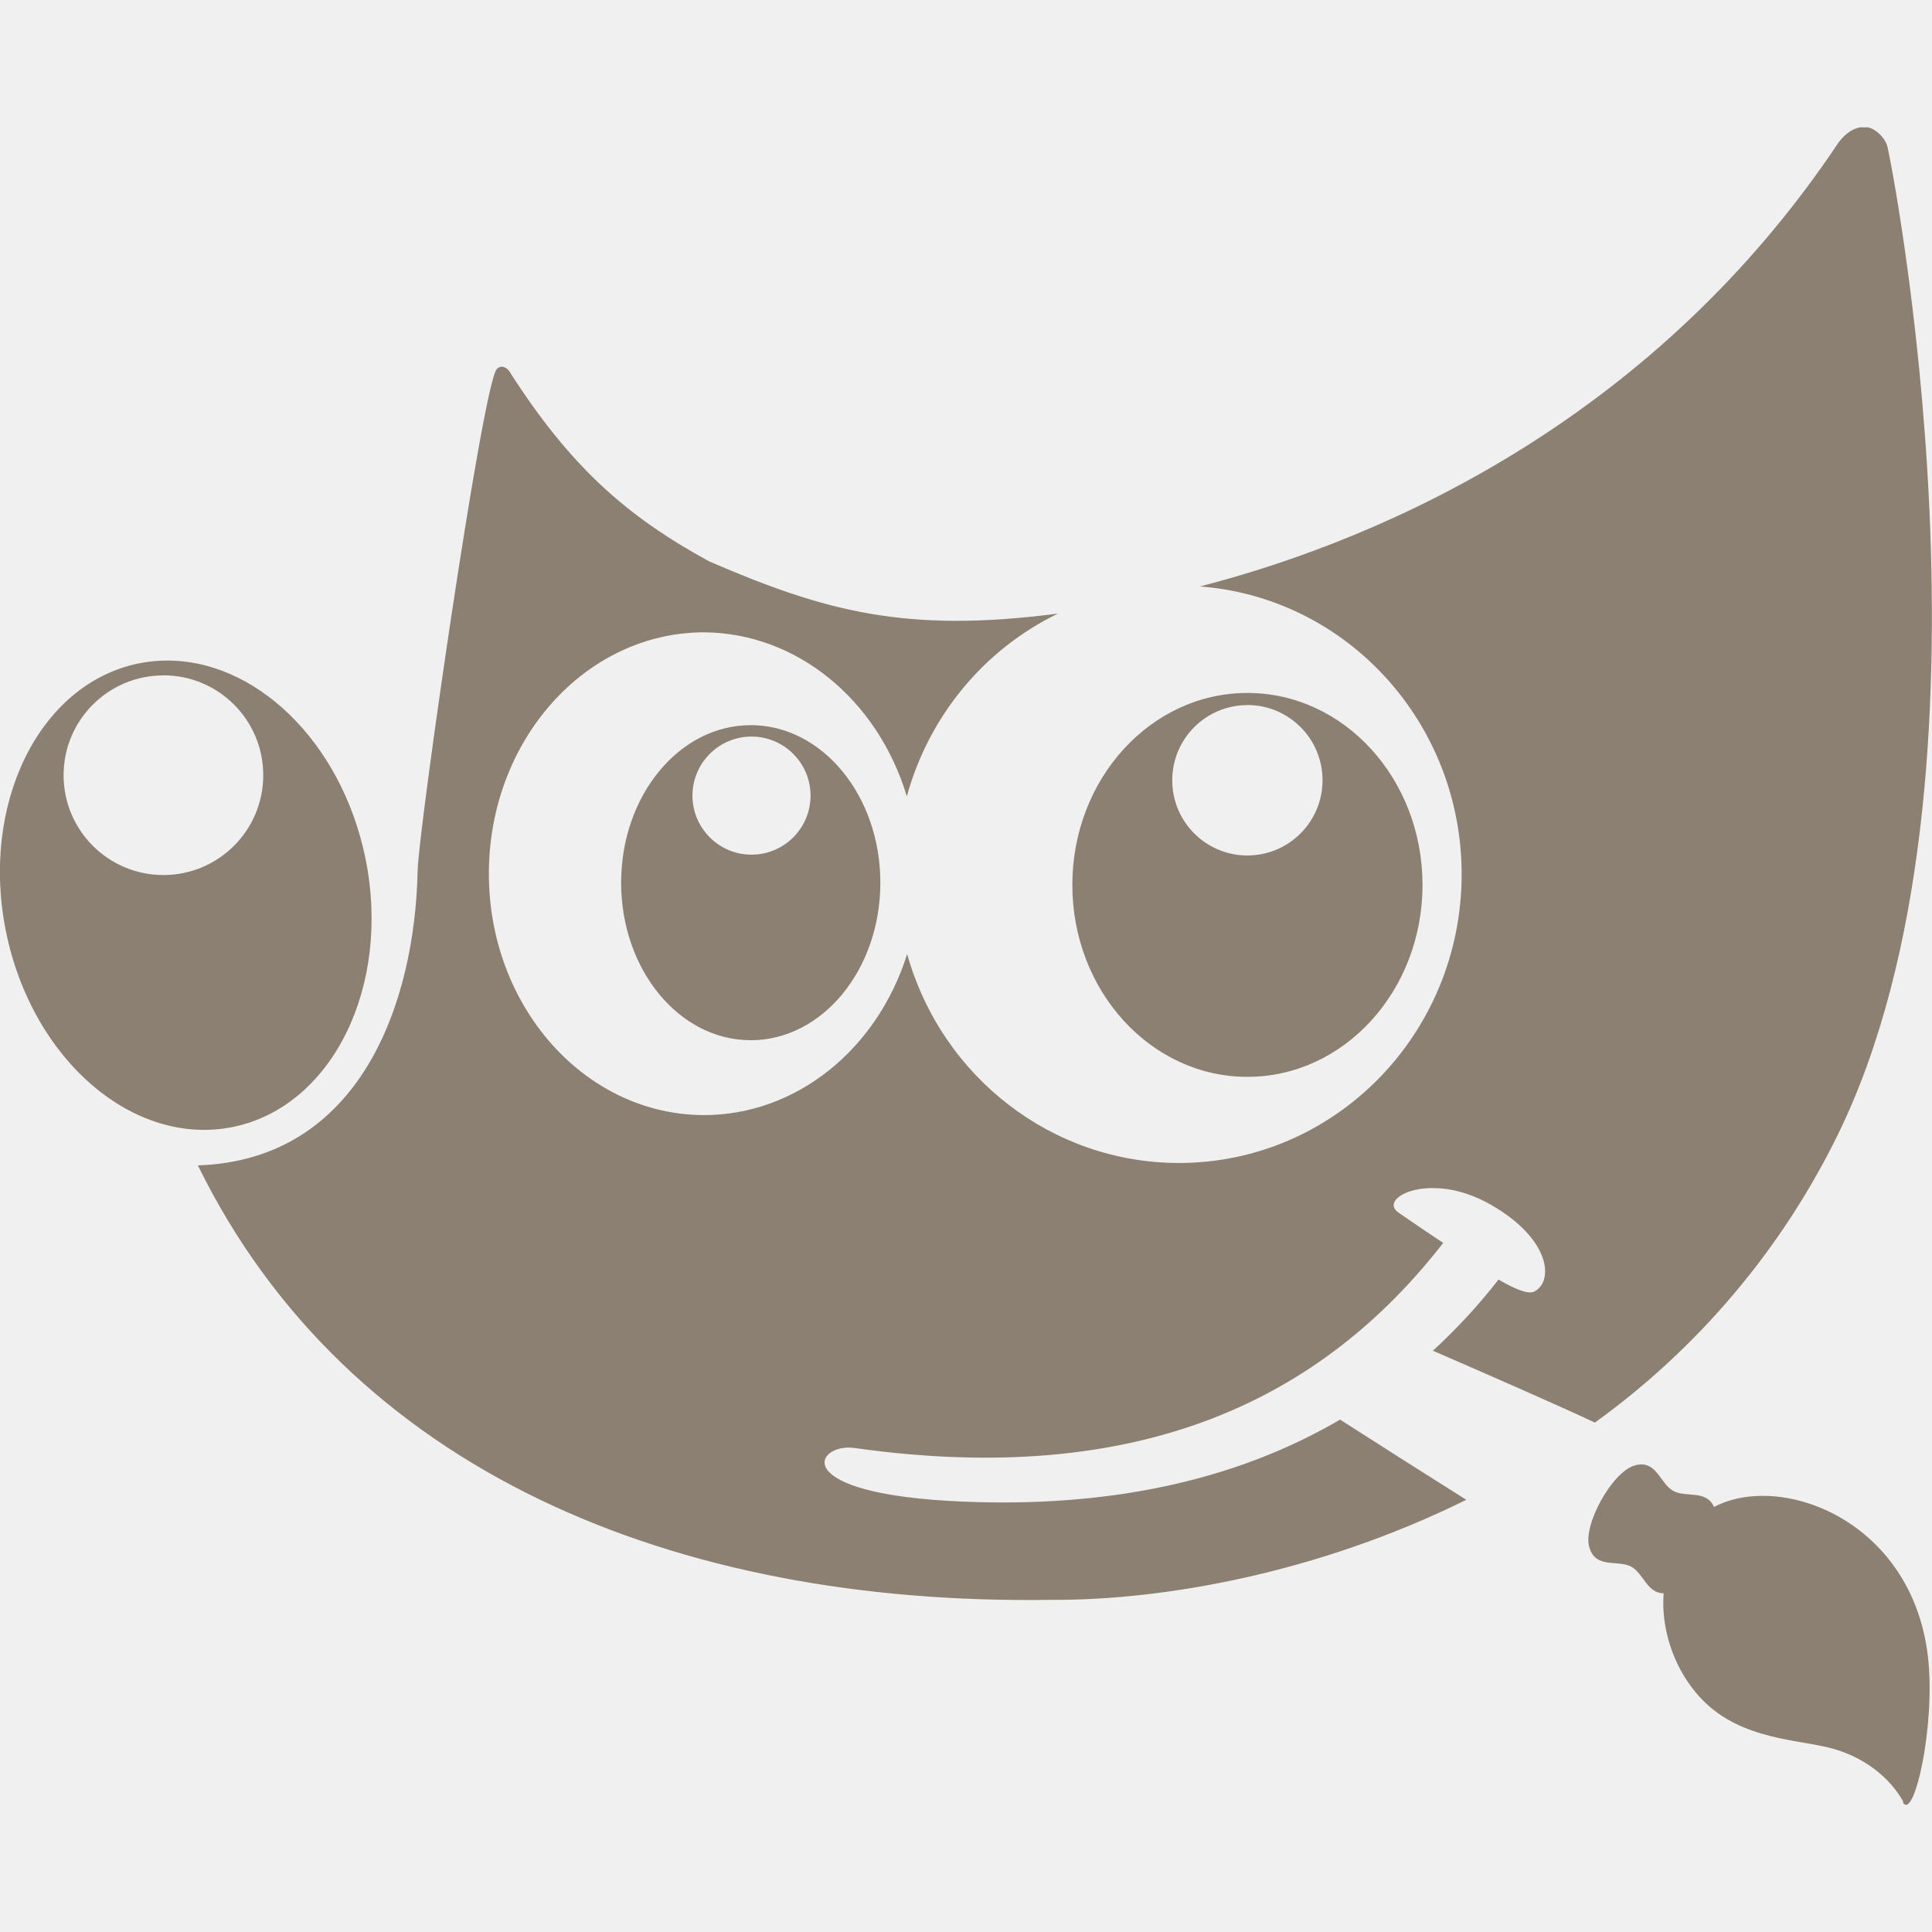
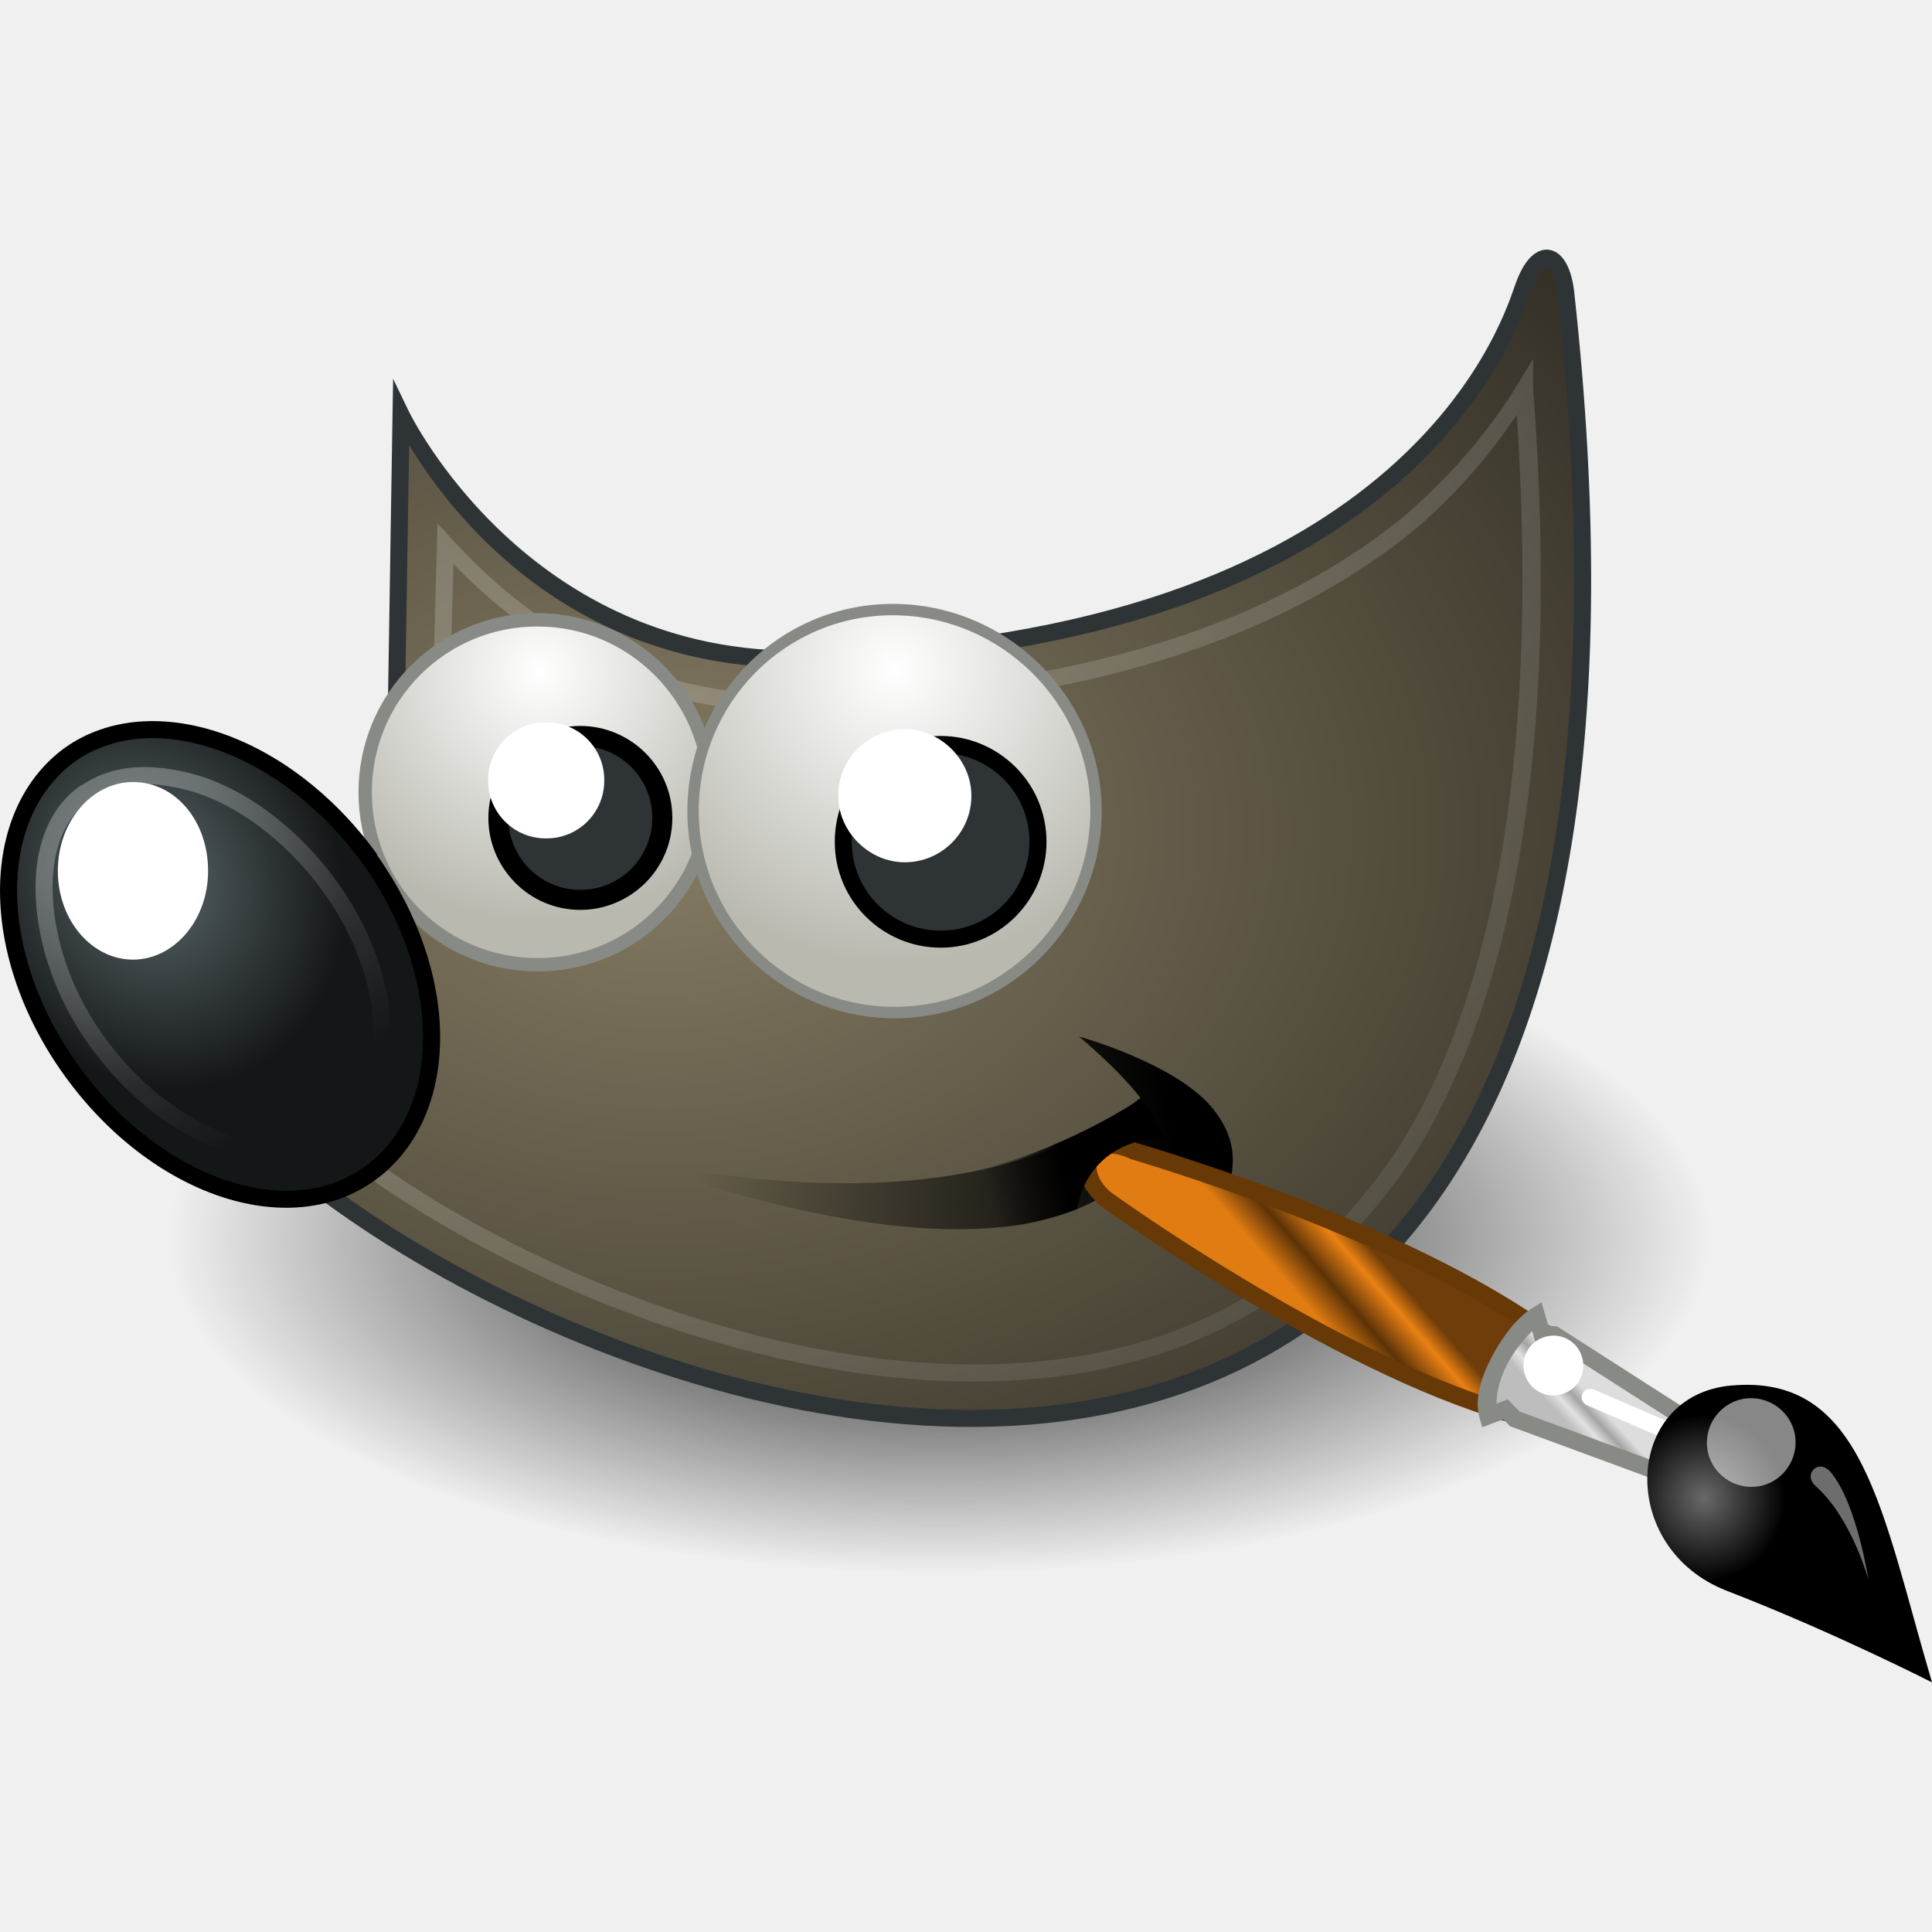
- <svg xmlns="http://www.w3.org/2000/svg" fill="#8C8073" role="img" viewBox="0 0 24 24">
-   <path d="M15.496 8.608a2.175 2.385 0 0 0-2.175 2.384 2.175 2.385 0 0 0 2.175 2.385 2.175 2.385 0 0 0 2.175-2.385 2.175 2.385 0 0 0-2.175-2.384zm0 .15a.934.934 0 0 1 .933.935.934.934 0 0 1-.933.934.934.934 0 0 1-.934-.934.934.934 0 0 1 .934-.934zm4.903 9.433a.314.314 0 0 0-.094.014c-.278.08-.642.735-.563 1.013.079.278.356.152.524.245.149.083.196.33.4.329-.033.446.125.903.398 1.231.464.564 1.173.576 1.627.68.453.103.789.38.955.683h-.01c.14.253.413-.965.313-1.81-.199-1.692-1.827-2.294-2.657-1.856-.095-.218-.349-.112-.507-.2-.147-.082-.195-.323-.39-.329zM2.01 8.207a2.938 2.279 78.561 0 0-.296.036 2.938 2.279 78.561 0 0-1.637 3.343 2.938 2.279 78.561 0 0 2.824 2.412 2.938 2.279 78.561 0 0 1.637-3.343A2.938 2.279 78.561 0 0 2.01 8.207zm.02.182a1.24 1.24 89.982 0 1 1.24 1.24 1.24 1.24 89.982 0 1-1.24 1.241 1.24 1.24 89.982 0 1-1.24-1.24 1.24 1.24 89.982 0 1 1.24-1.24zm7.296.619a1.61 1.957 0 0 0-1.61 1.957 1.61 1.957 0 0 0 1.61 1.957 1.61 1.957 0 0 0 1.61-1.957 1.61 1.957 0 0 0-1.61-1.957zm.01.142a.734.734 0 0 1 .733.733.734.734 0 0 1-.733.734.734.734 0 0 1-.734-.734.734.734 0 0 1 .734-.733zm13.785-7.57c-.082.01-.178.056-.278.184-2.255 3.385-5.54 4.902-7.936 5.521a3.513 3.586 0 0 1 3.25 3.576 3.513 3.586 0 0 1-3.513 3.586 3.513 3.586 0 0 1-3.375-2.595 2.676 2.998 0 0 1-2.52 2 2.676 2.998 0 0 1-2.676-2.998 2.676 2.998 0 0 1 2.675-2.999 2.676 2.998 0 0 1 2.517 2.037 3.513 3.586 0 0 1 1.878-2.27c-1.887.246-2.89-.025-4.335-.649-1.024-.56-1.722-1.173-2.48-2.359-.036-.055-.11-.086-.16-.025-.18.241-.97 5.723-.98 6.227-.033 1.632-.706 3.593-2.73 3.661 1.864 3.799 5.919 5.465 10.586 5.397 1.404.01 3.329-.332 5.171-1.243a213.84 213.84 0 0 1-1.568-.996c-1.347.788-2.935 1.09-4.674 1.019-2.217-.09-1.847-.732-1.36-.667 3.574.506 5.82-.624 7.315-2.547a34.596 34.596 0 0 1-.556-.377c-.164-.114.032-.291.385-.304h.04c.205-.002.458.056.722.206.757.433.783.965.535 1.081-.08.037-.263-.048-.439-.151-.255.329-.53.622-.818.887h.01c.668.29 1.568.684 2.005.89a9.634 9.634 0 0 0 3.017-3.574c2.18-4.449.652-12.176.614-12.29-.039-.112-.15-.211-.242-.226h-.076z" />
+ <svg xmlns="http://www.w3.org/2000/svg" viewBox="0 0 128 128">
+   <defs>
+     <linearGradient id="i" x1="1915.16" x2="1892.237" y1="-1061.496" y2="-1081.433" gradientTransform="matrix(.18703 0 0 -.18703 -269.539 -118.36)" gradientUnits="userSpaceOnUse">
+       <stop offset="0" stop-color="#6E3D09" />
+       <stop offset=".242" stop-color="#EA8113" />
+       <stop offset=".621" stop-color="#5C3307" />
+       <stop offset="1" stop-color="#E07C12" />
+     </linearGradient>
+     <linearGradient id="j" x1="2014.528" x2="2023.719" y1="-1149.438" y2="-1140.932" gradientTransform="matrix(.18703 0 0 -.18703 -271.54 -119.16)" gradientUnits="userSpaceOnUse">
+       <stop offset="0" stop-color="#BDBDBD" />
+       <stop offset=".333" stop-color="#E2E2E2" />
+       <stop offset=".667" stop-color="#A3A3A3" />
+       <stop offset="1" stop-color="#ddd" />
+     </linearGradient>
+     <linearGradient id="l" x1="2769.363" x2="2755.794" y1="1.109" y2="12.318" gradientTransform="scale(.1594 -.1594) rotate(-27.635 522.5 3793.968)" gradientUnits="userSpaceOnUse">
+       <stop offset="0" stop-color="#fff" />
+       <stop offset="1" stop-color="#fff" stop-opacity="0" />
+     </linearGradient>
+     <radialGradient id="k" cx="1284.155" cy="-757.829" r="18.754" gradientTransform="matrix(.28738 .00206 -.0021 -.29335 -257.74 -125.72)" gradientUnits="userSpaceOnUse">
+       <stop offset="0" stop-color="#696969" />
+       <stop offset="1" />
+     </radialGradient>
+   </defs>
+   <radialGradient id="a" cx="359.596" cy="-303.644" r="45.158" gradientTransform="matrix(1.13129 0 0 -.49211 -344.577 -67.372)" gradientUnits="userSpaceOnUse">
+     <stop offset="0" />
+     <stop offset="1" stop-opacity="0" />
+   </radialGradient>
+   <radialGradient id="b" cx="202.968" cy="-16.74" r="47.581" gradientTransform="matrix(2.00579 0 0 -1.46728 -363.204 30.498)" gradientUnits="userSpaceOnUse">
+     <stop offset="0" stop-color="#857C63" />
+     <stop offset="1" stop-color="#221F19" />
+   </radialGradient>
+   <linearGradient id="c" x1="377.399" x2="349.841" y1="-70.445" y2="-75.913" gradientTransform="matrix(1.13129 0 0 -1.13129 -349.06 -4.586)" gradientUnits="userSpaceOnUse">
+     <stop offset="0" />
+     <stop offset="1" stop-opacity="0" />
+   </linearGradient>
+   <linearGradient id="d" x1="349.459" x2="407.97" y1="-38.103" y2="-104.522" gradientTransform="matrix(1.13129 0 0 -1.13129 -344.718 -4.979)" gradientUnits="userSpaceOnUse">
+     <stop offset="0" stop-color="#fff" />
+     <stop offset="1" stop-color="#fff" stop-opacity="0" />
+   </linearGradient>
+   <radialGradient id="e" cx="260.968" cy="17.46" r="8.698" gradientTransform="matrix(1.90622 0 0 -1.90622 -461.693 77.79)" gradientUnits="userSpaceOnUse">
+     <stop offset="0" stop-color="#fff" />
+     <stop offset="1" stop-color="#B9B9B0" />
+   </radialGradient>
+   <radialGradient id="f" cx="209.674" cy="-170.214" r="11.954" gradientTransform="matrix(.90164 -.5204 -.6075 -1.05323 -282.637 -12.069)" gradientUnits="userSpaceOnUse">
+     <stop offset="0" stop-color="#5B676B" />
+     <stop offset="1" stop-color="#141718" />
+   </radialGradient>
+   <linearGradient id="g" x1="157.619" x2="156.868" y1="-207.564" y2="-226.784" gradientTransform="scale(1.13128 -1.13128) rotate(37 -155.633 -353.53)" gradientUnits="userSpaceOnUse">
+     <stop offset="0" stop-color="#fff" />
+     <stop offset="1" stop-color="#fff" stop-opacity="0" />
+   </linearGradient>
+   <radialGradient id="h" cx="238.858" cy="30.974" r="8.698" gradientTransform="matrix(2.2377 0 0 -2.2377 -475.222 113.66)" gradientUnits="userSpaceOnUse">
+     <stop offset="0" stop-color="#fff" />
+     <stop offset="1" stop-color="#B9B9B0" />
+   </radialGradient>
+   <linearGradient id="m" x1="367.057" x2="362.519" y1="-72.712" y2="-73.805" gradientTransform="matrix(1.13129 0 0 -1.13129 -344.718 -4.979)" gradientUnits="userSpaceOnUse">
+     <stop offset="0" />
+     <stop offset="1" stop-opacity="0" />
+   </linearGradient>
+   <path fill="url(#a)" d="M113.342 82.018c0 12.217-22.852 22.174-51.135 22.174-28.282 0-51.134-9.956-51.134-22.174s22.852-22.173 51.133-22.173c28.284 0 51.136 9.955 51.136 22.173z" />
+   <path fill="url(#b)" d="M26.572 27.49s8.031 16.63 26.924 16.177c39.482-1.018 46.383-21.607 47.4-24.549 1.019-2.941 2.49-2.489 2.83.226 12.897 116.75-89.26 66.634-92.88 46.836 20.25-5.883 15.386-17.31 15.386-17.31z" />
+   <path fill="#2e3436" d="M102.654 16.552c-.512-.081-1 .193-1.36.607-.361.413-.663.995-.933 1.774-.513 1.483-2.422 7.193-9.102 12.746-6.68 5.553-18.133 10.916-37.776 11.423-18.557.444-26.403-15.86-26.403-15.86l-1.035-2.147-.04 2.386-.34 21.5.046.11s1.134 2.638-.11 6.034c-1.243 3.395-4.893 7.6-14.912 10.51l-.49.143.09.504c.492 2.685 2.562 5.682 5.721 8.763 3.16 3.08 7.43 6.228 12.408 9.078 9.955 5.698 22.73 10.202 35.052 10.409 12.321.207 24.228-3.938 32.16-15.513 7.934-11.575 11.89-30.474 8.658-59.738v-.008c-.09-.726-.256-1.321-.505-1.79-.25-.467-.617-.85-1.13-.931zm-.176 1.116c.025.004.153.06.306.348.153.287.3.765.38 1.39 3.215 29.11-.76 47.728-8.467 58.973-7.707 11.246-19.15 15.225-31.208 15.022-12.058-.203-24.693-4.642-34.507-10.26-4.908-2.81-9.11-5.913-12.18-8.906-2.9-2.827-4.662-5.53-5.21-7.734 9.733-2.97 13.716-7.283 15.072-10.987 1.32-3.606.245-6.394.135-6.671l.308-19.365c2.326 3.888 10.343 15.14 26.403 14.754 19.839-.511 31.577-5.952 38.471-11.683 6.895-5.731 8.946-11.786 9.45-13.245.24-.691.503-1.158.715-1.402.213-.244.307-.238.332-.234z" />
+   <path fill="url(#c)" d="M41.504 76.814c18.893 3.732 28.509.227 34.052-4.072-1.47-1.924-4.072-4.072-4.072-4.072s6.562 1.809 8.937 4.863c2.263 2.941.904 4.865.226 8.598-1.358-3.394-3.846-4.639-4.186-5.996-4.977 7.127-17.535 6.788-34.957.679z" />
+   <path fill="url(#d)" d="m101.575 23.774-1.048 1.725c-1.554 2.554-3.893 5.56-7.35 8.575-.002 0-.003.002-.005.004-7.245 6.014-19.432 11.514-39.575 11.965h-.004c-11.69.334-19.088-5.315-23.663-10.337l-.946-1.038-.38 14.053.027.087c.338 1.124 1.086 3.637-.215 7.22-1.384 3.726-5.762 7.85-13.587 10.869l-.563.217.253.547c.677 1.468 1.425 3.057 3.62 5.14l.006.005c.003.002.002.004.005.006 2.875 2.874 6.977 5.946 11.761 8.68 9.573 5.47 21.971 9.8 33.642 10.029 11.668.228 22.317-3.594 29.665-14.273l.002-.004.004-.004c6.555-9.89 10.28-26.415 8.35-51.49zm-1.088 3.713c1.607 23.919-2.018 39.79-8.207 49.128-7.132 10.357-17.297 13.998-28.704 13.775-11.406-.225-23.673-4.493-33.103-9.882-4.714-2.694-8.754-5.726-11.534-8.506l-.005-.006-.006-.004c-1.858-1.76-2.515-3.017-3.121-4.306 7.628-3.068 12.153-7.184 13.67-11.265l.002-.002v-.002c1.38-3.797.614-6.615.26-7.804l.303-11.246c4.767 4.921 12.21 10.131 23.584 9.806 20.345-.455 32.816-6.035 40.28-12.234l.006-.004.004-.004a37.565 37.565 0 0 0 6.572-7.444z" opacity=".185" />
+   <path fill="url(#e)" d="M47.047 52.49c0 6.337-5.09 11.427-11.426 11.427A11.393 11.393 0 0 1 24.195 52.49a11.394 11.394 0 0 1 11.426-11.426c6.335 0 11.426 5.204 11.426 11.426z" />
+   <path fill="#888a85" d="M35.622 40.622a11.846 11.846 0 0 0-11.87 11.868c0 6.573 5.296 11.87 11.87 11.87a11.845 11.845 0 0 0 11.867-11.87c0-6.463-5.29-11.868-11.867-11.868zm0 .885c6.092 0 10.983 5.003 10.983 10.983a10.941 10.941 0 0 1-10.983 10.983A10.941 10.941 0 0 1 24.638 52.49a10.942 10.942 0 0 1 10.984-10.983z" />
+   <path fill="url(#f)" d="M24.422 56.79c5.543 7.693 5.543 16.97.113 20.93-5.43 3.959-14.255.904-19.799-6.788-5.542-7.694-5.542-16.97-.112-20.93 5.43-3.846 14.254-.791 19.798 6.788z" />
+   <path d="M9.175 47.813c-1.767.145-3.432.704-4.877 1.728l-.004.002-.003.002c-2.885 2.104-4.305 5.61-4.29 9.523.014 3.913 1.442 8.26 4.276 12.195 2.834 3.933 6.51 6.693 10.217 7.968 3.707 1.274 7.486 1.052 10.374-1.055 2.885-2.103 4.306-5.61 4.292-9.523-.015-3.846-1.431-8.106-4.172-11.987v-.06l-.107-.145-.002-.005c-2.835-3.875-6.51-6.606-10.215-7.88-1.853-.637-3.721-.907-5.489-.762zm.106 1.123c1.587-.128 3.29.117 5.016.71 3.45 1.187 6.958 3.773 9.666 7.475l.002.002c2.707 3.758 4.048 7.896 4.062 11.534.013 3.64-1.28 6.75-3.826 8.606-2.54 1.853-5.89 2.083-9.338.897-3.449-1.186-6.959-3.8-9.668-7.56-2.709-3.76-4.05-7.897-4.064-11.536-.014-3.635 1.28-6.743 3.82-8.6l.003-.002c1.269-.897 2.741-1.398 4.327-1.526z" />
+   <path fill="#2e3436" d="M43.88 54.189c0 3.054-2.489 5.429-5.43 5.429-3.055 0-5.43-2.489-5.43-5.43s2.489-5.43 5.43-5.43 5.43 2.375 5.43 5.43z" />
+   <path d="M38.449 48.095c-3.315 0-6.094 2.777-6.094 6.093 0 3.298 2.68 6.094 6.096 6.094 3.298 0 6.093-2.679 6.093-6.094 0-3.414-2.796-6.093-6.095-6.093zm0 1.328c2.584 0 4.767 2.072 4.767 4.765a4.758 4.758 0 0 1-4.765 4.766 4.759 4.759 0 0 1-4.768-4.766c0-2.567 2.2-4.765 4.766-4.765z" />
+   <path fill="url(#g)" d="M8.734 50.856c-1.26.114-2.375.522-3.332 1.183h-.058l-.15.11s0 .003-.002.003c-1.87 1.375-2.949 3.85-2.83 7.146v.002c.116 3.176 1.287 7.013 3.961 10.503 2.558 3.372 5.912 5.698 8.995 6.646 3.048.939 5.657.716 7.632-.766 1.993-1.493 2.943-4.075 2.943-7.241 0-3.208-1.289-7.036-3.848-10.41-2.553-3.365-5.798-5.699-8.883-6.648h-.006c-1.581-.468-3.075-.65-4.422-.528zm.122 1.122c1.17-.103 2.504.054 3.975.49 2.796.86 5.886 3.051 8.311 6.248 2.419 3.188 3.619 6.826 3.619 9.726 0 2.942-.86 5.114-2.49 6.336-1.643 1.232-3.786 1.462-6.62.59-2.802-.862-6.007-3.059-8.427-6.249v-.002h-.002C4.694 65.82 3.6 62.19 3.492 59.26c-.109-3.034.85-5.077 2.367-6.193l.01-.008c.813-.61 1.817-.976 2.987-1.08z" opacity=".281" />
+   <path fill="#fff" d="M13.787 57.695c0 3.281-2.262 5.882-4.977 5.882-2.716 0-4.978-2.6-4.978-5.882 0-3.28 2.263-5.883 4.978-5.883 2.828 0 4.977 2.602 4.977 5.883zM40.033 51.7a3.814 3.814 0 0 1-3.845 3.846A3.816 3.816 0 0 1 32.34 51.7a3.815 3.815 0 0 1 3.848-3.847 3.814 3.814 0 0 1 3.846 3.847z" />
+   <path fill="url(#h)" d="M72.615 53.736c0 7.353-5.995 13.348-13.35 13.348-7.352 0-13.348-5.995-13.348-13.348 0-7.353 5.882-13.35 13.235-13.35 7.354 0 13.463 5.997 13.463 13.35z" />
+   <path fill="#888a85" d="M59.152 40.01c-7.558 0-13.612 6.17-13.612 13.725 0 7.558 6.167 13.727 13.726 13.727 7.559 0 13.727-6.169 13.727-13.727 0-7.562-6.282-13.726-13.841-13.726zm0 .753c7.149 0 13.085 5.828 13.085 12.972 0 7.148-5.823 12.971-12.971 12.971s-12.972-5.823-12.972-12.971c0-7.152 5.71-12.972 12.858-12.972z" />
+   <path fill="#2e3436" d="M68.768 55.773c0 3.506-2.828 6.447-6.447 6.447-3.508 0-6.45-2.828-6.45-6.447 0-3.622 2.83-6.45 6.449-6.45 3.507 0 6.448 2.828 6.448 6.449z" />
+   <path d="M62.319 48.758c-3.914 0-7.013 3.099-7.013 7.015 0 3.926 3.203 7.013 7.015 7.013 3.925 0 7.012-3.203 7.012-7.013v-.002c0-3.927-3.203-7.013-7.014-7.013zm0 1.13c3.203 0 5.884 2.569 5.884 5.883v.002c0 3.201-2.57 5.882-5.882 5.882-3.204 0-5.885-2.57-5.885-5.882 0-3.327 2.558-5.884 5.883-5.884z" />
+   <path fill="#fff" d="M64.357 52.718c0 2.489-2.036 4.411-4.412 4.411s-4.412-2.036-4.412-4.411c0-2.49 2.036-4.412 4.411-4.412 2.376 0 4.412 2.036 4.412 4.412z" />
+   <path fill="url(#i)" d="m99.966 93.641 2.597-5.178c-9.664-7.077-27.43-12.196-27.43-12.196-3.065-1.446-4.065 1.342-1.901 3.15-.044.013 15.162 10.923 26.734 14.224z" />
+   <path fill="#673907" d="M71.638 78.125c.189.575.587 1.141 1.145 1.634v.002s.051.06.062.07c.014.013.018.015.024.02l.014.013.046.036.135.1c.116.084.284.205.503.36.438.308 1.076.75 1.88 1.29a149.95 149.95 0 0 0 6.505 4.132c5.263 3.154 11.977 6.726 17.858 8.404l.451.128.21-.419 2.812-5.606-.386-.282C93.072 80.81 75.29 75.723 75.29 75.723l.085.032c-.84-.397-1.59-.531-2.234-.418-.644.113-1.169.508-1.427 1.036-.258.529-.276 1.142-.075 1.752zm1.094-.332c-.125-.377-.107-.71-.002-.923.104-.214.269-.359.606-.418.338-.06.863 0 1.555.327l.041.02.043.012s17.27 5.028 26.855 11.851l-2.148 4.282c-5.595-1.674-12.056-5.082-17.148-8.134a148.949 148.949 0 0 1-6.455-4.1 105.256 105.256 0 0 1-2.349-1.625 7.268 7.268 0 0 1-.116-.087l-.006-.004-.014-.011c-.47-.393-.737-.814-.862-1.19z" />
+   <path fill="url(#j)" d="m112.359 98.427 1.389-3.095-10.762-6.897-.841-.088-.351-1.191c-1.578.992-3.815 4.625-3.217 6.655l1.165-.44.618.633z" />
+   <path fill="#888a85" d="m98.206 94.556 1.39-.524.449.46 12.613 4.649.217-.482 1.589-3.54-11.286-7.233-.597-.063-.455-1.544-.634.397c-.95.598-1.904 1.799-2.622 3.154-.719 1.355-1.215 2.855-.836 4.141zm.937-1.563c.01-.754.226-1.689.726-2.633a8.818 8.818 0 0 1 1.64-2.168l.2.678 1.085.113 10.238 6.562-.973 2.168-11.383-4.196-.787-.806z" />
+   <path fill="#fff" d="M104.839 92.354a.566.566 0 0 0 .296.744l7.14 3.074a.566.566 0 0 0 .744-.296.566.566 0 0 0-.296-.744l-7.14-3.074a.566.566 0 0 0-.744.296z" />
+   <path fill="url(#k)" d="M128 111.462c-3.357-11.382-4.552-20.477-13.328-19.664-7.096.654-7.567 10.768-.258 13.6 7.037 2.72 13.586 6.064 13.586 6.064z" />
+   <path fill="#fff" d="M115.192 92.748a2.965 2.965 0 0 1 3.656 1.99 2.965 2.965 0 0 1-1.99 3.657 2.965 2.965 0 0 1-3.657-1.99 2.965 2.965 0 0 1 1.991-3.657z" opacity=".528" />
+   <path fill="#fff" d="M102.355 88.573a1.963 1.963 0 0 1 2.457 1.337 1.963 1.963 0 0 1-1.338 2.457 1.963 1.963 0 0 1-2.456-1.338 1.963 1.963 0 0 1 1.337-2.456z" />
+   <path fill="url(#l)" d="M123.785 104.649s-1.109-4.085-3.509-6.207c-.847-.757.212-1.885 1.035-.88 1.717 2.083 2.474 7.087 2.474 7.087z" opacity=".428" />
+   <path fill="url(#m)" d="M61.868 81.452c4.185.453 8.031-.792 9.502-1.357.227-1.585 1.471-4.525 5.77-4.751l-1.47-2.602s-5.544 3.732-11.427 4.864z" />
</svg>
